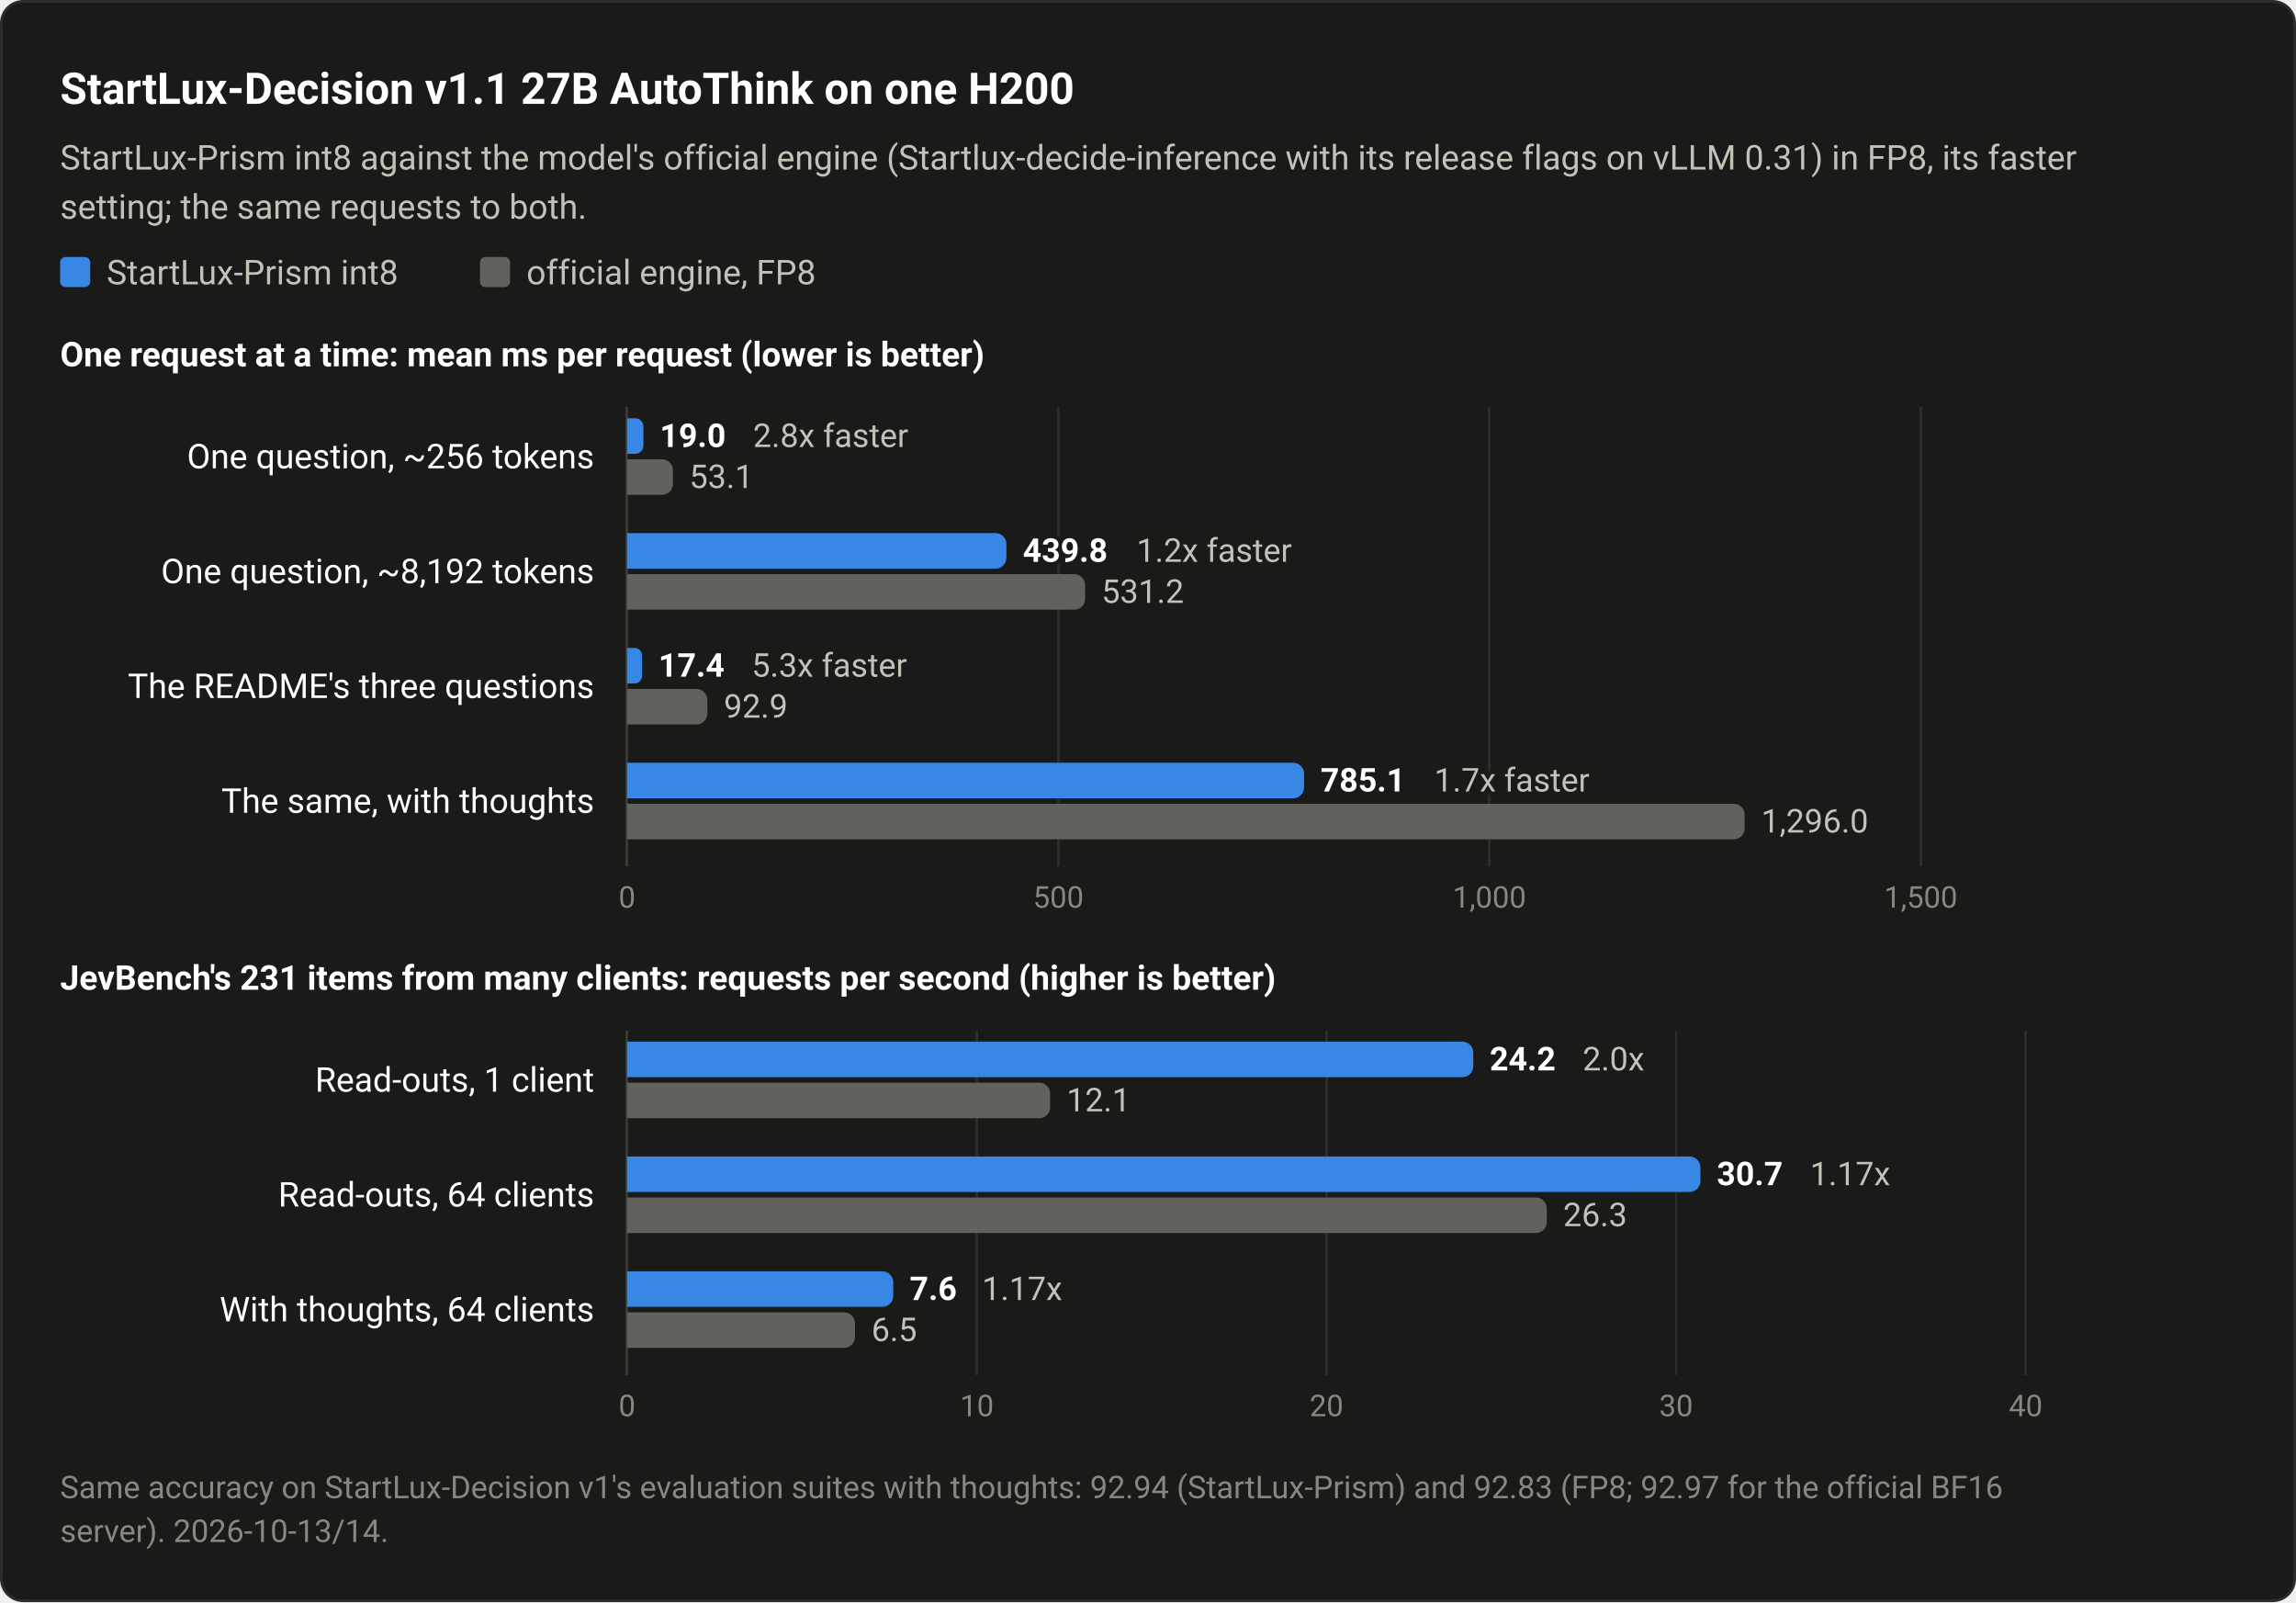
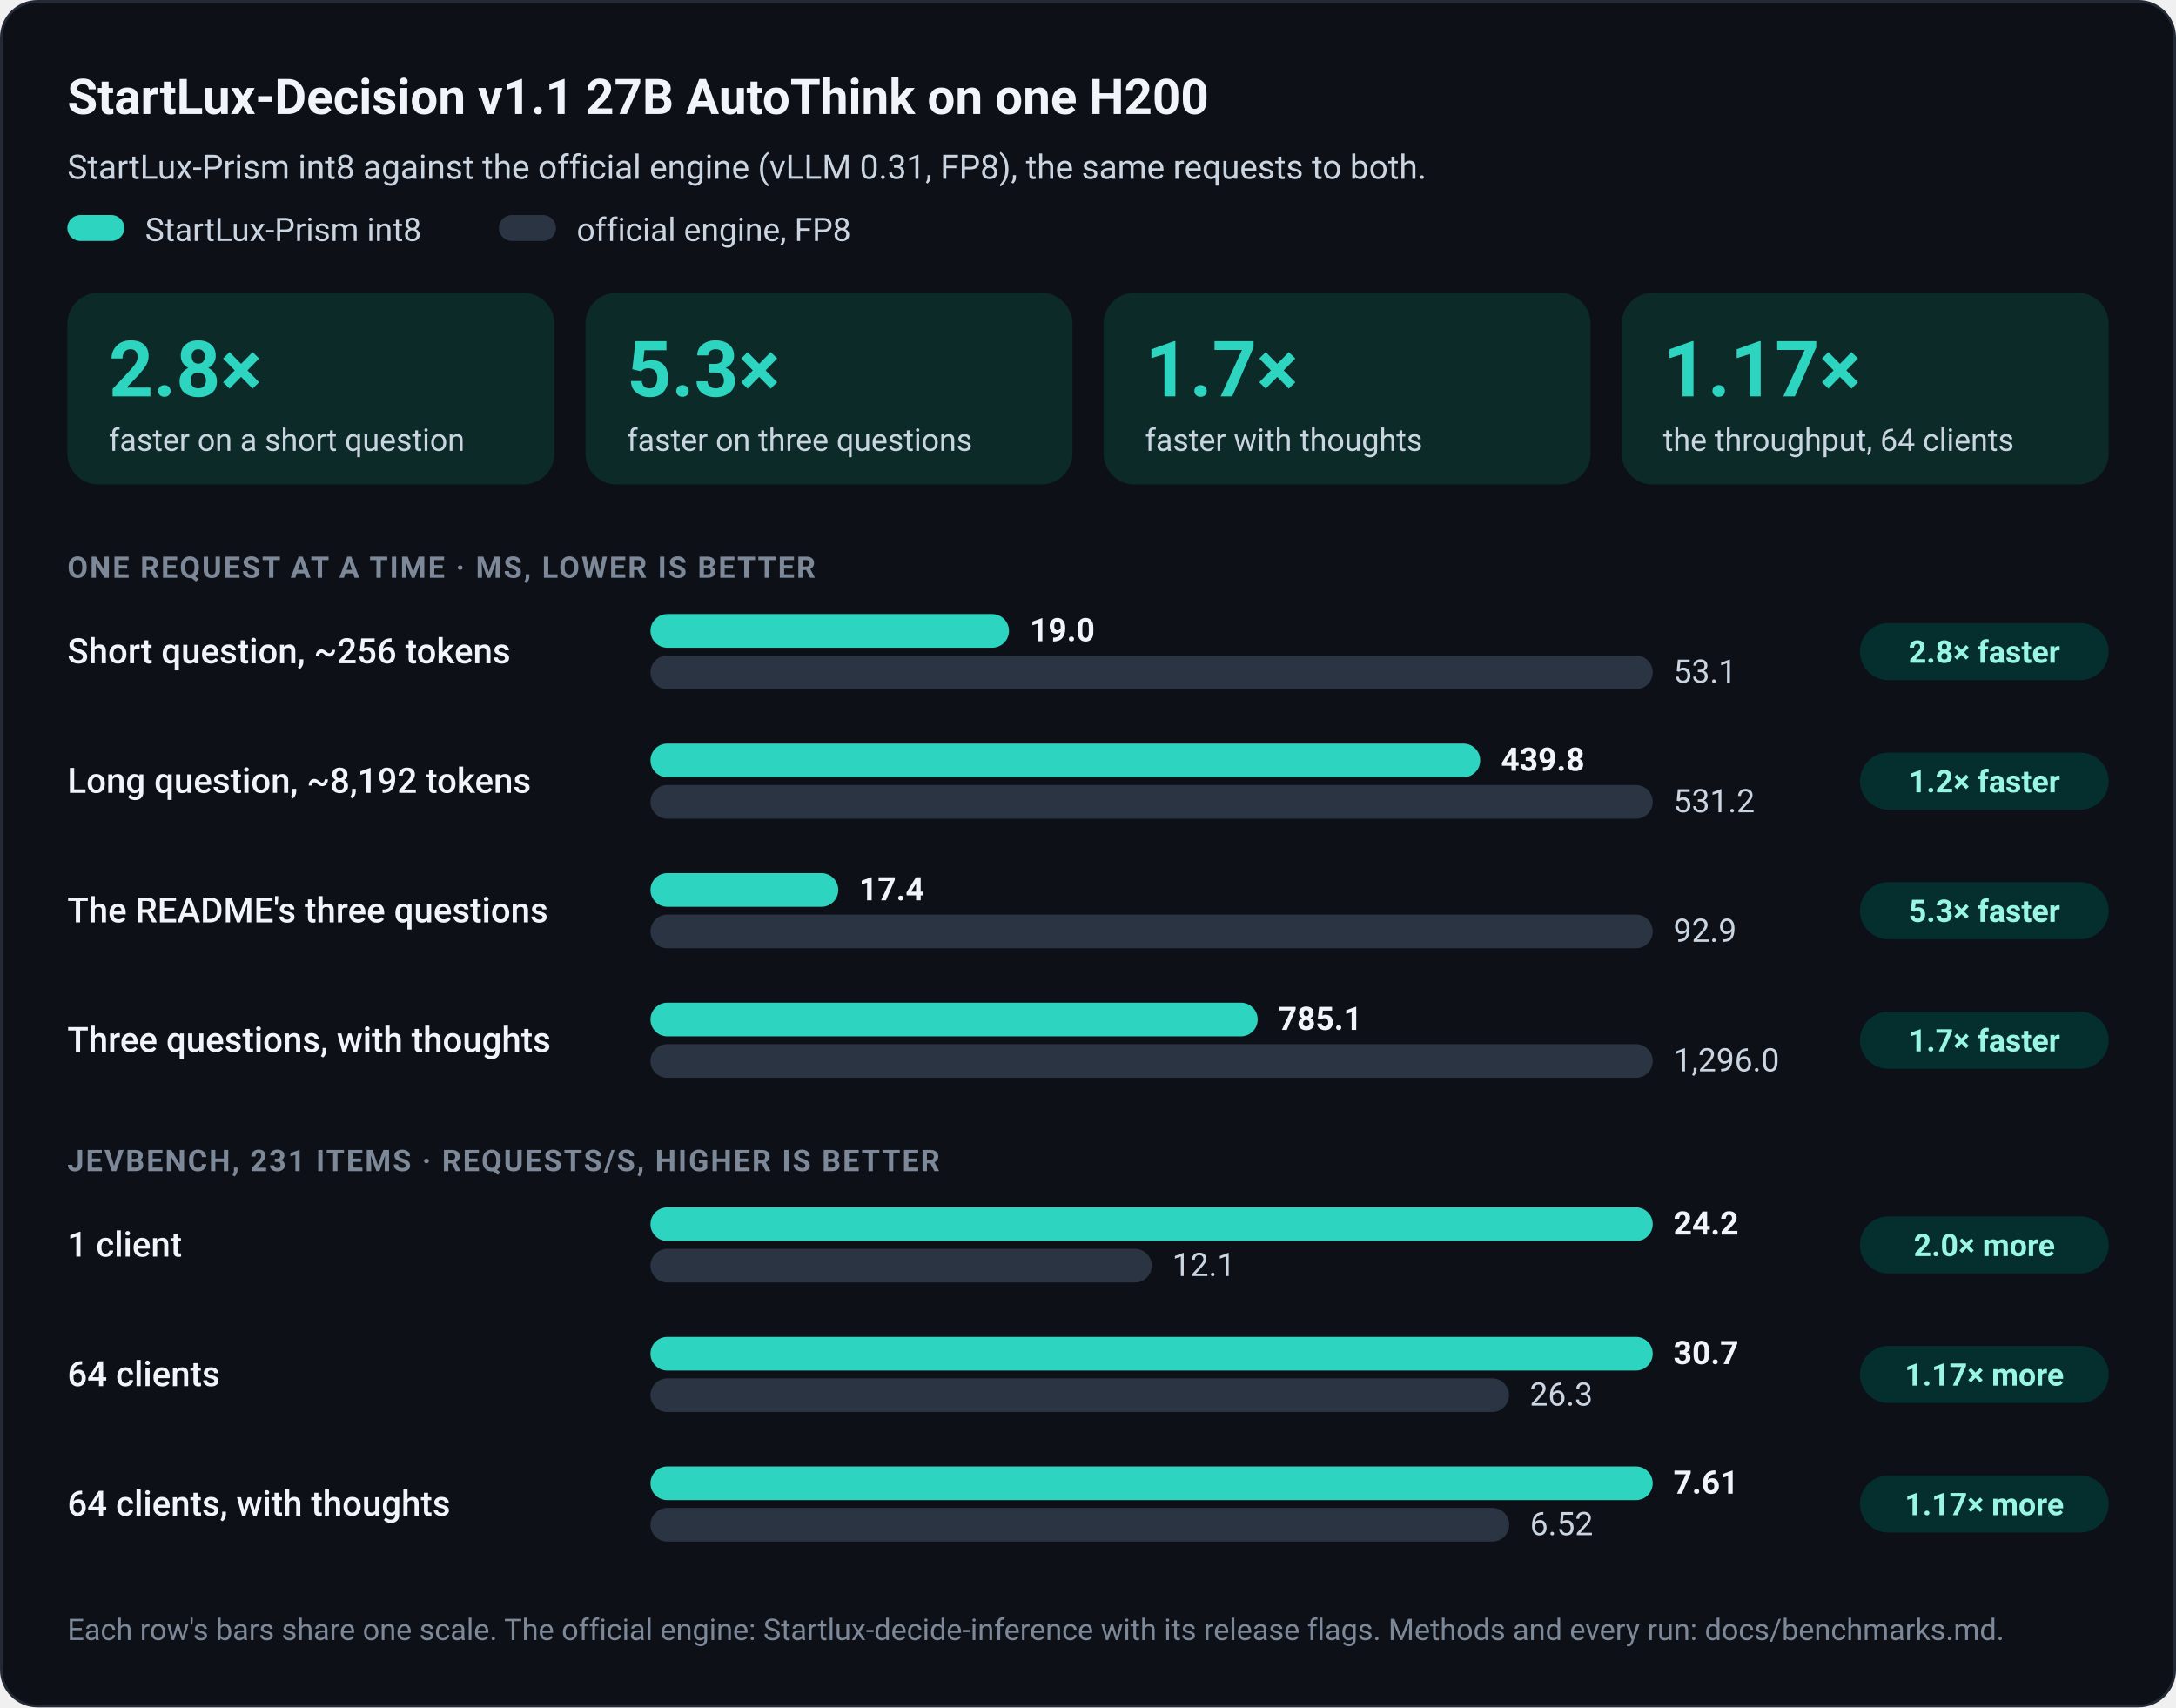
- <svg xmlns="http://www.w3.org/2000/svg" width="840" height="586" viewBox="0 0 840 586" role="img" aria-labelledby="title desc" font-family="system-ui, -apple-system, 'Segoe UI', Roboto, 'Helvetica Neue', Arial, sans-serif">
-   <rect x="0.5" y="0.5" width="839" height="585" rx="8" fill="#1a1a19" stroke="#2c2c2a" />
-   <text x="22.0" y="38.0" font-size="16" fill="#ffffff" text-anchor="start" font-weight="600">StartLux-Decision v1.1 27B AutoThink on one H200</text>
-   <text x="22.0" y="62.0" font-size="12.5" fill="#c3c2b7" text-anchor="start" font-weight="400">StartLux-Prism int8 against the model's official engine (Startlux-decide-inference with its release flags on vLLM 0.31) in FP8, its faster</text>
-   <text x="22.0" y="80.0" font-size="12.5" fill="#c3c2b7" text-anchor="start" font-weight="400">setting; the same requests to both.</text>
-   <rect x="22.0" y="94.0" width="11" height="11" rx="2" fill="#3987e5" />
-   <text x="39.0" y="104.0" font-size="12.5" fill="#c3c2b7" text-anchor="start" font-weight="400">StartLux-Prism int8</text>
-   <rect x="175.6" y="94.0" width="11" height="11" rx="2" fill="#62615c" />
-   <text x="192.6" y="104.0" font-size="12.5" fill="#c3c2b7" text-anchor="start" font-weight="400">official engine, FP8</text>
-   <text x="22.0" y="134.0" font-size="12.5" fill="#ffffff" text-anchor="start" font-weight="600">One request at a time: mean ms per request (lower is better)</text>
-   <text x="229.4" y="332.0" font-size="11" fill="#898781" text-anchor="middle" font-weight="400" style="font-variant-numeric: tabular-nums">0</text>
-   <line x1="387.2" y1="149.0" x2="387.2" y2="317.0" stroke="#2c2c2a" stroke-width="1" shape-rendering="crispEdges" />
-   <text x="387.2" y="332.0" font-size="11" fill="#898781" text-anchor="middle" font-weight="400" style="font-variant-numeric: tabular-nums">500</text>
-   <line x1="544.9" y1="149.0" x2="544.9" y2="317.0" stroke="#2c2c2a" stroke-width="1" shape-rendering="crispEdges" />
-   <text x="544.9" y="332.0" font-size="11" fill="#898781" text-anchor="middle" font-weight="400" style="font-variant-numeric: tabular-nums">1,000</text>
-   <line x1="702.7" y1="149.0" x2="702.7" y2="317.0" stroke="#2c2c2a" stroke-width="1" shape-rendering="crispEdges" />
-   <text x="702.7" y="332.0" font-size="11" fill="#898781" text-anchor="middle" font-weight="400" style="font-variant-numeric: tabular-nums">1,500</text>
-   <line x1="229.4" y1="149.0" x2="229.4" y2="317.0" stroke="#383835" stroke-width="1" shape-rendering="crispEdges" />
-   <text x="217.4" y="171.3" font-size="12.5" fill="#ffffff" text-anchor="end" font-weight="400">One question, ~256 tokens</text>
-   <path d="M229.4,153.0 H232.4 A2.997,2.997 0 0 1 235.4,156.0 V163.0 A2.997,2.997 0 0 1 232.4,166.0 H229.4 Z" fill="#3987e5" />
-   <text x="241.4" y="163.5" font-size="12" fill="#ffffff" text-anchor="start" font-weight="600" style="font-variant-numeric: tabular-nums" stroke="#1a1a19" stroke-width="3" stroke-linejoin="round" paint-order="stroke">19.0</text>
-   <text x="275.5" y="163.5" font-size="12" fill="#c3c2b7" text-anchor="start" font-weight="400" stroke="#1a1a19" stroke-width="3" stroke-linejoin="round" paint-order="stroke">2.8x faster</text>
-   <path d="M229.4,168.0 H242.2 A4.0,4.0 0 0 1 246.2,172.0 V177.0 A4.0,4.0 0 0 1 242.2,181.0 H229.4 Z" fill="#62615c" />
-   <text x="252.2" y="178.5" font-size="12" fill="#c3c2b7" text-anchor="start" font-weight="400" style="font-variant-numeric: tabular-nums" stroke="#1a1a19" stroke-width="3" stroke-linejoin="round" paint-order="stroke">53.1</text>
-   <text x="217.4" y="213.3" font-size="12.5" fill="#ffffff" text-anchor="end" font-weight="400">One question, ~8,192 tokens</text>
-   <path d="M229.4,195.0 H364.2 A4.0,4.0 0 0 1 368.2,199.0 V204.0 A4.0,4.0 0 0 1 364.2,208.0 H229.4 Z" fill="#3987e5" />
-   <text x="374.2" y="205.5" font-size="12" fill="#ffffff" text-anchor="start" font-weight="600" style="font-variant-numeric: tabular-nums" stroke="#1a1a19" stroke-width="3" stroke-linejoin="round" paint-order="stroke">439.8</text>
-   <text x="415.8" y="205.5" font-size="12" fill="#c3c2b7" text-anchor="start" font-weight="400" stroke="#1a1a19" stroke-width="3" stroke-linejoin="round" paint-order="stroke">1.2x faster</text>
-   <path d="M229.4,210.0 H393.0 A4.0,4.0 0 0 1 397.0,214.0 V219.0 A4.0,4.0 0 0 1 393.0,223.0 H229.4 Z" fill="#62615c" />
-   <text x="403.0" y="220.5" font-size="12" fill="#c3c2b7" text-anchor="start" font-weight="400" style="font-variant-numeric: tabular-nums" stroke="#1a1a19" stroke-width="3" stroke-linejoin="round" paint-order="stroke">531.2</text>
-   <text x="217.4" y="255.3" font-size="12.5" fill="#ffffff" text-anchor="end" font-weight="400">The README's three questions</text>
-   <path d="M229.4,237.0 H232.2 A2.745,2.745 0 0 1 234.9,239.7 V247.3 A2.745,2.745 0 0 1 232.2,250.0 H229.4 Z" fill="#3987e5" />
-   <text x="240.9" y="247.5" font-size="12" fill="#ffffff" text-anchor="start" font-weight="600" style="font-variant-numeric: tabular-nums" stroke="#1a1a19" stroke-width="3" stroke-linejoin="round" paint-order="stroke">17.4</text>
-   <text x="275.0" y="247.5" font-size="12" fill="#c3c2b7" text-anchor="start" font-weight="400" stroke="#1a1a19" stroke-width="3" stroke-linejoin="round" paint-order="stroke">5.3x faster</text>
-   <path d="M229.4,252.0 H254.8 A4.0,4.0 0 0 1 258.8,256.0 V261.0 A4.0,4.0 0 0 1 254.8,265.0 H229.4 Z" fill="#62615c" />
-   <text x="264.8" y="262.5" font-size="12" fill="#c3c2b7" text-anchor="start" font-weight="400" style="font-variant-numeric: tabular-nums" stroke="#1a1a19" stroke-width="3" stroke-linejoin="round" paint-order="stroke">92.9</text>
-   <text x="217.4" y="297.3" font-size="12.5" fill="#ffffff" text-anchor="end" font-weight="400">The same, with thoughts</text>
-   <path d="M229.4,279.0 H473.1 A4.0,4.0 0 0 1 477.1,283.0 V288.0 A4.0,4.0 0 0 1 473.1,292.0 H229.4 Z" fill="#3987e5" />
-   <text x="483.1" y="289.5" font-size="12" fill="#ffffff" text-anchor="start" font-weight="600" style="font-variant-numeric: tabular-nums" stroke="#1a1a19" stroke-width="3" stroke-linejoin="round" paint-order="stroke">785.1</text>
-   <text x="524.7" y="289.5" font-size="12" fill="#c3c2b7" text-anchor="start" font-weight="400" stroke="#1a1a19" stroke-width="3" stroke-linejoin="round" paint-order="stroke">1.7x faster</text>
-   <path d="M229.4,294.0 H634.3 A4.0,4.0 0 0 1 638.3,298.0 V303.0 A4.0,4.0 0 0 1 634.3,307.0 H229.4 Z" fill="#62615c" />
-   <text x="644.3" y="304.5" font-size="12" fill="#c3c2b7" text-anchor="start" font-weight="400" style="font-variant-numeric: tabular-nums" stroke="#1a1a19" stroke-width="3" stroke-linejoin="round" paint-order="stroke">1,296.0</text>
-   <text x="22.0" y="362.0" font-size="12.5" fill="#ffffff" text-anchor="start" font-weight="600">JevBench's 231 items from many clients: requests per second (higher is better)</text>
-   <text x="229.4" y="518.0" font-size="11" fill="#898781" text-anchor="middle" font-weight="400" style="font-variant-numeric: tabular-nums">0</text>
-   <line x1="357.4" y1="377.0" x2="357.4" y2="503.0" stroke="#2c2c2a" stroke-width="1" shape-rendering="crispEdges" />
-   <text x="357.4" y="518.0" font-size="11" fill="#898781" text-anchor="middle" font-weight="400" style="font-variant-numeric: tabular-nums">10</text>
-   <line x1="485.3" y1="377.0" x2="485.3" y2="503.0" stroke="#2c2c2a" stroke-width="1" shape-rendering="crispEdges" />
-   <text x="485.3" y="518.0" font-size="11" fill="#898781" text-anchor="middle" font-weight="400" style="font-variant-numeric: tabular-nums">20</text>
-   <line x1="613.2" y1="377.0" x2="613.2" y2="503.0" stroke="#2c2c2a" stroke-width="1" shape-rendering="crispEdges" />
-   <text x="613.2" y="518.0" font-size="11" fill="#898781" text-anchor="middle" font-weight="400" style="font-variant-numeric: tabular-nums">30</text>
-   <line x1="741.1" y1="377.0" x2="741.1" y2="503.0" stroke="#2c2c2a" stroke-width="1" shape-rendering="crispEdges" />
-   <text x="741.1" y="518.0" font-size="11" fill="#898781" text-anchor="middle" font-weight="400" style="font-variant-numeric: tabular-nums">40</text>
-   <line x1="229.4" y1="377.0" x2="229.4" y2="503.0" stroke="#383835" stroke-width="1" shape-rendering="crispEdges" />
-   <text x="217.4" y="399.3" font-size="12.5" fill="#ffffff" text-anchor="end" font-weight="400">Read-outs, 1 client</text>
-   <path d="M229.4,381.0 H535.0 A4.0,4.0 0 0 1 539.0,385.0 V390.0 A4.0,4.0 0 0 1 535.0,394.0 H229.4 Z" fill="#3987e5" />
-   <text x="545.0" y="391.5" font-size="12" fill="#ffffff" text-anchor="start" font-weight="600" style="font-variant-numeric: tabular-nums" stroke="#1a1a19" stroke-width="3" stroke-linejoin="round" paint-order="stroke">24.2</text>
-   <text x="579.0" y="391.5" font-size="12" fill="#c3c2b7" text-anchor="start" font-weight="400" stroke="#1a1a19" stroke-width="3" stroke-linejoin="round" paint-order="stroke">2.0x</text>
-   <path d="M229.4,396.0 H380.2 A4.0,4.0 0 0 1 384.2,400.0 V405.0 A4.0,4.0 0 0 1 380.2,409.0 H229.4 Z" fill="#62615c" />
-   <text x="390.2" y="406.5" font-size="12" fill="#c3c2b7" text-anchor="start" font-weight="400" style="font-variant-numeric: tabular-nums" stroke="#1a1a19" stroke-width="3" stroke-linejoin="round" paint-order="stroke">12.1</text>
-   <text x="217.4" y="441.3" font-size="12.5" fill="#ffffff" text-anchor="end" font-weight="400">Read-outs, 64 clients</text>
-   <path d="M229.4,423.0 H618.1 A4.0,4.0 0 0 1 622.1,427.0 V432.0 A4.0,4.0 0 0 1 618.1,436.0 H229.4 Z" fill="#3987e5" />
-   <text x="628.1" y="433.5" font-size="12" fill="#ffffff" text-anchor="start" font-weight="600" style="font-variant-numeric: tabular-nums" stroke="#1a1a19" stroke-width="3" stroke-linejoin="round" paint-order="stroke">30.7</text>
-   <text x="662.2" y="433.5" font-size="12" fill="#c3c2b7" text-anchor="start" font-weight="400" stroke="#1a1a19" stroke-width="3" stroke-linejoin="round" paint-order="stroke">1.17x</text>
-   <path d="M229.4,438.0 H561.9 A4.0,4.0 0 0 1 565.9,442.0 V447.0 A4.0,4.0 0 0 1 561.9,451.0 H229.4 Z" fill="#62615c" />
-   <text x="571.9" y="448.5" font-size="12" fill="#c3c2b7" text-anchor="start" font-weight="400" style="font-variant-numeric: tabular-nums" stroke="#1a1a19" stroke-width="3" stroke-linejoin="round" paint-order="stroke">26.3</text>
-   <text x="217.4" y="483.3" font-size="12.5" fill="#ffffff" text-anchor="end" font-weight="400">With thoughts, 64 clients</text>
-   <path d="M229.4,465.0 H322.8 A4.0,4.0 0 0 1 326.8,469.0 V474.0 A4.0,4.0 0 0 1 322.8,478.0 H229.4 Z" fill="#3987e5" />
-   <text x="332.8" y="475.5" font-size="12" fill="#ffffff" text-anchor="start" font-weight="600" style="font-variant-numeric: tabular-nums" stroke="#1a1a19" stroke-width="3" stroke-linejoin="round" paint-order="stroke">7.6</text>
-   <text x="359.3" y="475.5" font-size="12" fill="#c3c2b7" text-anchor="start" font-weight="400" stroke="#1a1a19" stroke-width="3" stroke-linejoin="round" paint-order="stroke">1.17x</text>
-   <path d="M229.4,480.0 H308.8 A4.0,4.0 0 0 1 312.8,484.0 V489.0 A4.0,4.0 0 0 1 308.8,493.0 H229.4 Z" fill="#62615c" />
-   <text x="318.8" y="490.5" font-size="12" fill="#c3c2b7" text-anchor="start" font-weight="400" style="font-variant-numeric: tabular-nums" stroke="#1a1a19" stroke-width="3" stroke-linejoin="round" paint-order="stroke">6.5</text>
-   <text x="22.0" y="548.0" font-size="11.5" fill="#898781" text-anchor="start" font-weight="400">Same accuracy on StartLux-Decision v1's evaluation suites with thoughts: 92.94 (StartLux-Prism) and 92.83 (FP8; 92.97 for the official BF16</text>
-   <text x="22.0" y="564.0" font-size="11.5" fill="#898781" text-anchor="start" font-weight="400">server). 2026-10-13/14.</text>
+ <svg xmlns="http://www.w3.org/2000/svg" width="840" height="659" viewBox="0 0 840 659" role="img" aria-labelledby="title desc" font-family="system-ui, -apple-system, 'Segoe UI', Roboto, 'Helvetica Neue', Arial, sans-serif">
+   <rect x="0.5" y="0.5" width="839" height="658" rx="14" fill="#0d1117" stroke="#232a35" />
+   <text x="26.0" y="44.0" font-size="19" fill="#f1f5f9" text-anchor="start" font-weight="700">StartLux-Decision v1.1 27B AutoThink on one H200</text>
+   <text x="26.0" y="69.0" font-size="13" fill="#cbd5e1" text-anchor="start" font-weight="400">StartLux-Prism int8 against the official engine (vLLM 0.31, FP8), the same requests to both.</text>
+   <rect x="26.0" y="83.0" width="22" height="10" rx="5" fill="#2dd4bf" />
+   <text x="56.0" y="93.0" font-size="12.5" fill="#cbd5e1" text-anchor="start" font-weight="400">StartLux-Prism int8</text>
+   <rect x="192.6" y="83.0" width="22" height="10" rx="5" fill="#2b3443" />
+   <text x="222.6" y="93.0" font-size="12.5" fill="#cbd5e1" text-anchor="start" font-weight="400">official engine, FP8</text>
+   <rect x="26.0" y="113.0" width="188.0" height="74" rx="12" fill="#0b2a28" />
+   <text x="42.0" y="153.0" font-size="30" fill="#2dd4bf" text-anchor="start" font-weight="700" style="font-variant-numeric: tabular-nums">2.8×</text>
+   <text x="42.0" y="174.0" font-size="12" fill="#cbd5e1" text-anchor="start" font-weight="400">faster on a short question</text>
+   <rect x="226.0" y="113.0" width="188.0" height="74" rx="12" fill="#0b2a28" />
+   <text x="242.0" y="153.0" font-size="30" fill="#2dd4bf" text-anchor="start" font-weight="700" style="font-variant-numeric: tabular-nums">5.3×</text>
+   <text x="242.0" y="174.0" font-size="12" fill="#cbd5e1" text-anchor="start" font-weight="400">faster on three questions</text>
+   <rect x="426.0" y="113.0" width="188.0" height="74" rx="12" fill="#0b2a28" />
+   <text x="442.0" y="153.0" font-size="30" fill="#2dd4bf" text-anchor="start" font-weight="700" style="font-variant-numeric: tabular-nums">1.7×</text>
+   <text x="442.0" y="174.0" font-size="12" fill="#cbd5e1" text-anchor="start" font-weight="400">faster with thoughts</text>
+   <rect x="626.0" y="113.0" width="188.0" height="74" rx="12" fill="#0b2a28" />
+   <text x="642.0" y="153.0" font-size="30" fill="#2dd4bf" text-anchor="start" font-weight="700" style="font-variant-numeric: tabular-nums">1.17×</text>
+   <text x="642.0" y="174.0" font-size="12" fill="#cbd5e1" text-anchor="start" font-weight="400">the throughput, 64 clients</text>
+   <text x="26" y="223.0" font-size="11.5" fill="#7d8899" font-weight="600" letter-spacing="0.06em">ONE REQUEST AT A TIME  ·  MS, LOWER IS BETTER</text>
+   <text x="26.0" y="256.0" font-size="13.5" fill="#f1f5f9" text-anchor="start" font-weight="500">Short question, ~256 tokens</text>
+   <rect x="251.1" y="237.0" width="138.4" height="13" rx="6.5" fill="#2dd4bf" />
+   <text x="397.5" y="247.5" font-size="12.5" fill="#f1f5f9" text-anchor="start" font-weight="700" style="font-variant-numeric: tabular-nums">19.0</text>
+   <rect x="251.1" y="253.0" width="386.9" height="13" rx="6.5" fill="#2b3443" />
+   <text x="646.0" y="263.5" font-size="12.5" fill="#cbd5e1" text-anchor="start" font-weight="400" style="font-variant-numeric: tabular-nums">53.1</text>
+   <rect x="718.0" y="240.5" width="96" height="22" rx="11" fill="#042f2e" />
+   <text x="766.0" y="255.8" font-size="12" fill="#99f6e4" text-anchor="middle" font-weight="700">2.8× faster</text>
+   <text x="26.0" y="306.0" font-size="13.5" fill="#f1f5f9" text-anchor="start" font-weight="500">Long question, ~8,192 tokens</text>
+   <rect x="251.1" y="287.0" width="320.3" height="13" rx="6.5" fill="#2dd4bf" />
+   <text x="579.4" y="297.5" font-size="12.5" fill="#f1f5f9" text-anchor="start" font-weight="700" style="font-variant-numeric: tabular-nums">439.8</text>
+   <rect x="251.1" y="303.0" width="386.9" height="13" rx="6.5" fill="#2b3443" />
+   <text x="646.0" y="313.5" font-size="12.5" fill="#cbd5e1" text-anchor="start" font-weight="400" style="font-variant-numeric: tabular-nums">531.2</text>
+   <rect x="718.0" y="290.5" width="96" height="22" rx="11" fill="#042f2e" />
+   <text x="766.0" y="305.8" font-size="12" fill="#99f6e4" text-anchor="middle" font-weight="700">1.2× faster</text>
+   <text x="26.0" y="356.0" font-size="13.5" fill="#f1f5f9" text-anchor="start" font-weight="500">The README's three questions</text>
+   <rect x="251.1" y="337.0" width="72.5" height="13" rx="6.5" fill="#2dd4bf" />
+   <text x="331.6" y="347.5" font-size="12.5" fill="#f1f5f9" text-anchor="start" font-weight="700" style="font-variant-numeric: tabular-nums">17.4</text>
+   <rect x="251.1" y="353.0" width="386.9" height="13" rx="6.5" fill="#2b3443" />
+   <text x="646.0" y="363.5" font-size="12.5" fill="#cbd5e1" text-anchor="start" font-weight="400" style="font-variant-numeric: tabular-nums">92.9</text>
+   <rect x="718.0" y="340.5" width="96" height="22" rx="11" fill="#042f2e" />
+   <text x="766.0" y="355.8" font-size="12" fill="#99f6e4" text-anchor="middle" font-weight="700">5.3× faster</text>
+   <text x="26.0" y="406.0" font-size="13.5" fill="#f1f5f9" text-anchor="start" font-weight="500">Three questions, with thoughts</text>
+   <rect x="251.1" y="387.0" width="234.4" height="13" rx="6.5" fill="#2dd4bf" />
+   <text x="493.5" y="397.5" font-size="12.5" fill="#f1f5f9" text-anchor="start" font-weight="700" style="font-variant-numeric: tabular-nums">785.1</text>
+   <rect x="251.1" y="403.0" width="386.9" height="13" rx="6.5" fill="#2b3443" />
+   <text x="646.0" y="413.5" font-size="12.5" fill="#cbd5e1" text-anchor="start" font-weight="400" style="font-variant-numeric: tabular-nums">1,296.0</text>
+   <rect x="718.0" y="390.5" width="96" height="22" rx="11" fill="#042f2e" />
+   <text x="766.0" y="405.8" font-size="12" fill="#99f6e4" text-anchor="middle" font-weight="700">1.7× faster</text>
+   <text x="26" y="452.0" font-size="11.5" fill="#7d8899" font-weight="600" letter-spacing="0.06em">JEVBENCH, 231 ITEMS  ·  REQUESTS/S, HIGHER IS BETTER</text>
+   <text x="26.0" y="485.0" font-size="13.5" fill="#f1f5f9" text-anchor="start" font-weight="500">1 client</text>
+   <rect x="251.1" y="466.0" width="386.9" height="13" rx="6.5" fill="#2dd4bf" />
+   <text x="646.0" y="476.5" font-size="12.5" fill="#f1f5f9" text-anchor="start" font-weight="700" style="font-variant-numeric: tabular-nums">24.2</text>
+   <rect x="251.1" y="482.0" width="193.5" height="13" rx="6.5" fill="#2b3443" />
+   <text x="452.5" y="492.5" font-size="12.5" fill="#cbd5e1" text-anchor="start" font-weight="400" style="font-variant-numeric: tabular-nums">12.1</text>
+   <rect x="718.0" y="469.5" width="96" height="22" rx="11" fill="#042f2e" />
+   <text x="766.0" y="484.8" font-size="12" fill="#99f6e4" text-anchor="middle" font-weight="700">2.0× more</text>
+   <text x="26.0" y="535.0" font-size="13.5" fill="#f1f5f9" text-anchor="start" font-weight="500">64 clients</text>
+   <rect x="251.1" y="516.0" width="386.9" height="13" rx="6.5" fill="#2dd4bf" />
+   <text x="646.0" y="526.5" font-size="12.5" fill="#f1f5f9" text-anchor="start" font-weight="700" style="font-variant-numeric: tabular-nums">30.7</text>
+   <rect x="251.1" y="532.0" width="331.4" height="13" rx="6.5" fill="#2b3443" />
+   <text x="590.5" y="542.5" font-size="12.5" fill="#cbd5e1" text-anchor="start" font-weight="400" style="font-variant-numeric: tabular-nums">26.3</text>
+   <rect x="718.0" y="519.5" width="96" height="22" rx="11" fill="#042f2e" />
+   <text x="766.0" y="534.8" font-size="12" fill="#99f6e4" text-anchor="middle" font-weight="700">1.17× more</text>
+   <text x="26.0" y="585.0" font-size="13.5" fill="#f1f5f9" text-anchor="start" font-weight="500">64 clients, with thoughts</text>
+   <rect x="251.1" y="566.0" width="386.9" height="13" rx="6.5" fill="#2dd4bf" />
+   <text x="646.0" y="576.5" font-size="12.5" fill="#f1f5f9" text-anchor="start" font-weight="700" style="font-variant-numeric: tabular-nums">7.61</text>
+   <rect x="251.1" y="582.0" width="331.5" height="13" rx="6.5" fill="#2b3443" />
+   <text x="590.6" y="592.5" font-size="12.5" fill="#cbd5e1" text-anchor="start" font-weight="400" style="font-variant-numeric: tabular-nums">6.52</text>
+   <rect x="718.0" y="569.5" width="96" height="22" rx="11" fill="#042f2e" />
+   <text x="766.0" y="584.8" font-size="12" fill="#99f6e4" text-anchor="middle" font-weight="700">1.17× more</text>
+   <text x="26.0" y="633.0" font-size="11.5" fill="#7d8899" text-anchor="start" font-weight="400">Each row's bars share one scale. The official engine: Startlux-decide-inference with its release flags. Methods and every run: docs/benchmarks.md.</text>
</svg>
